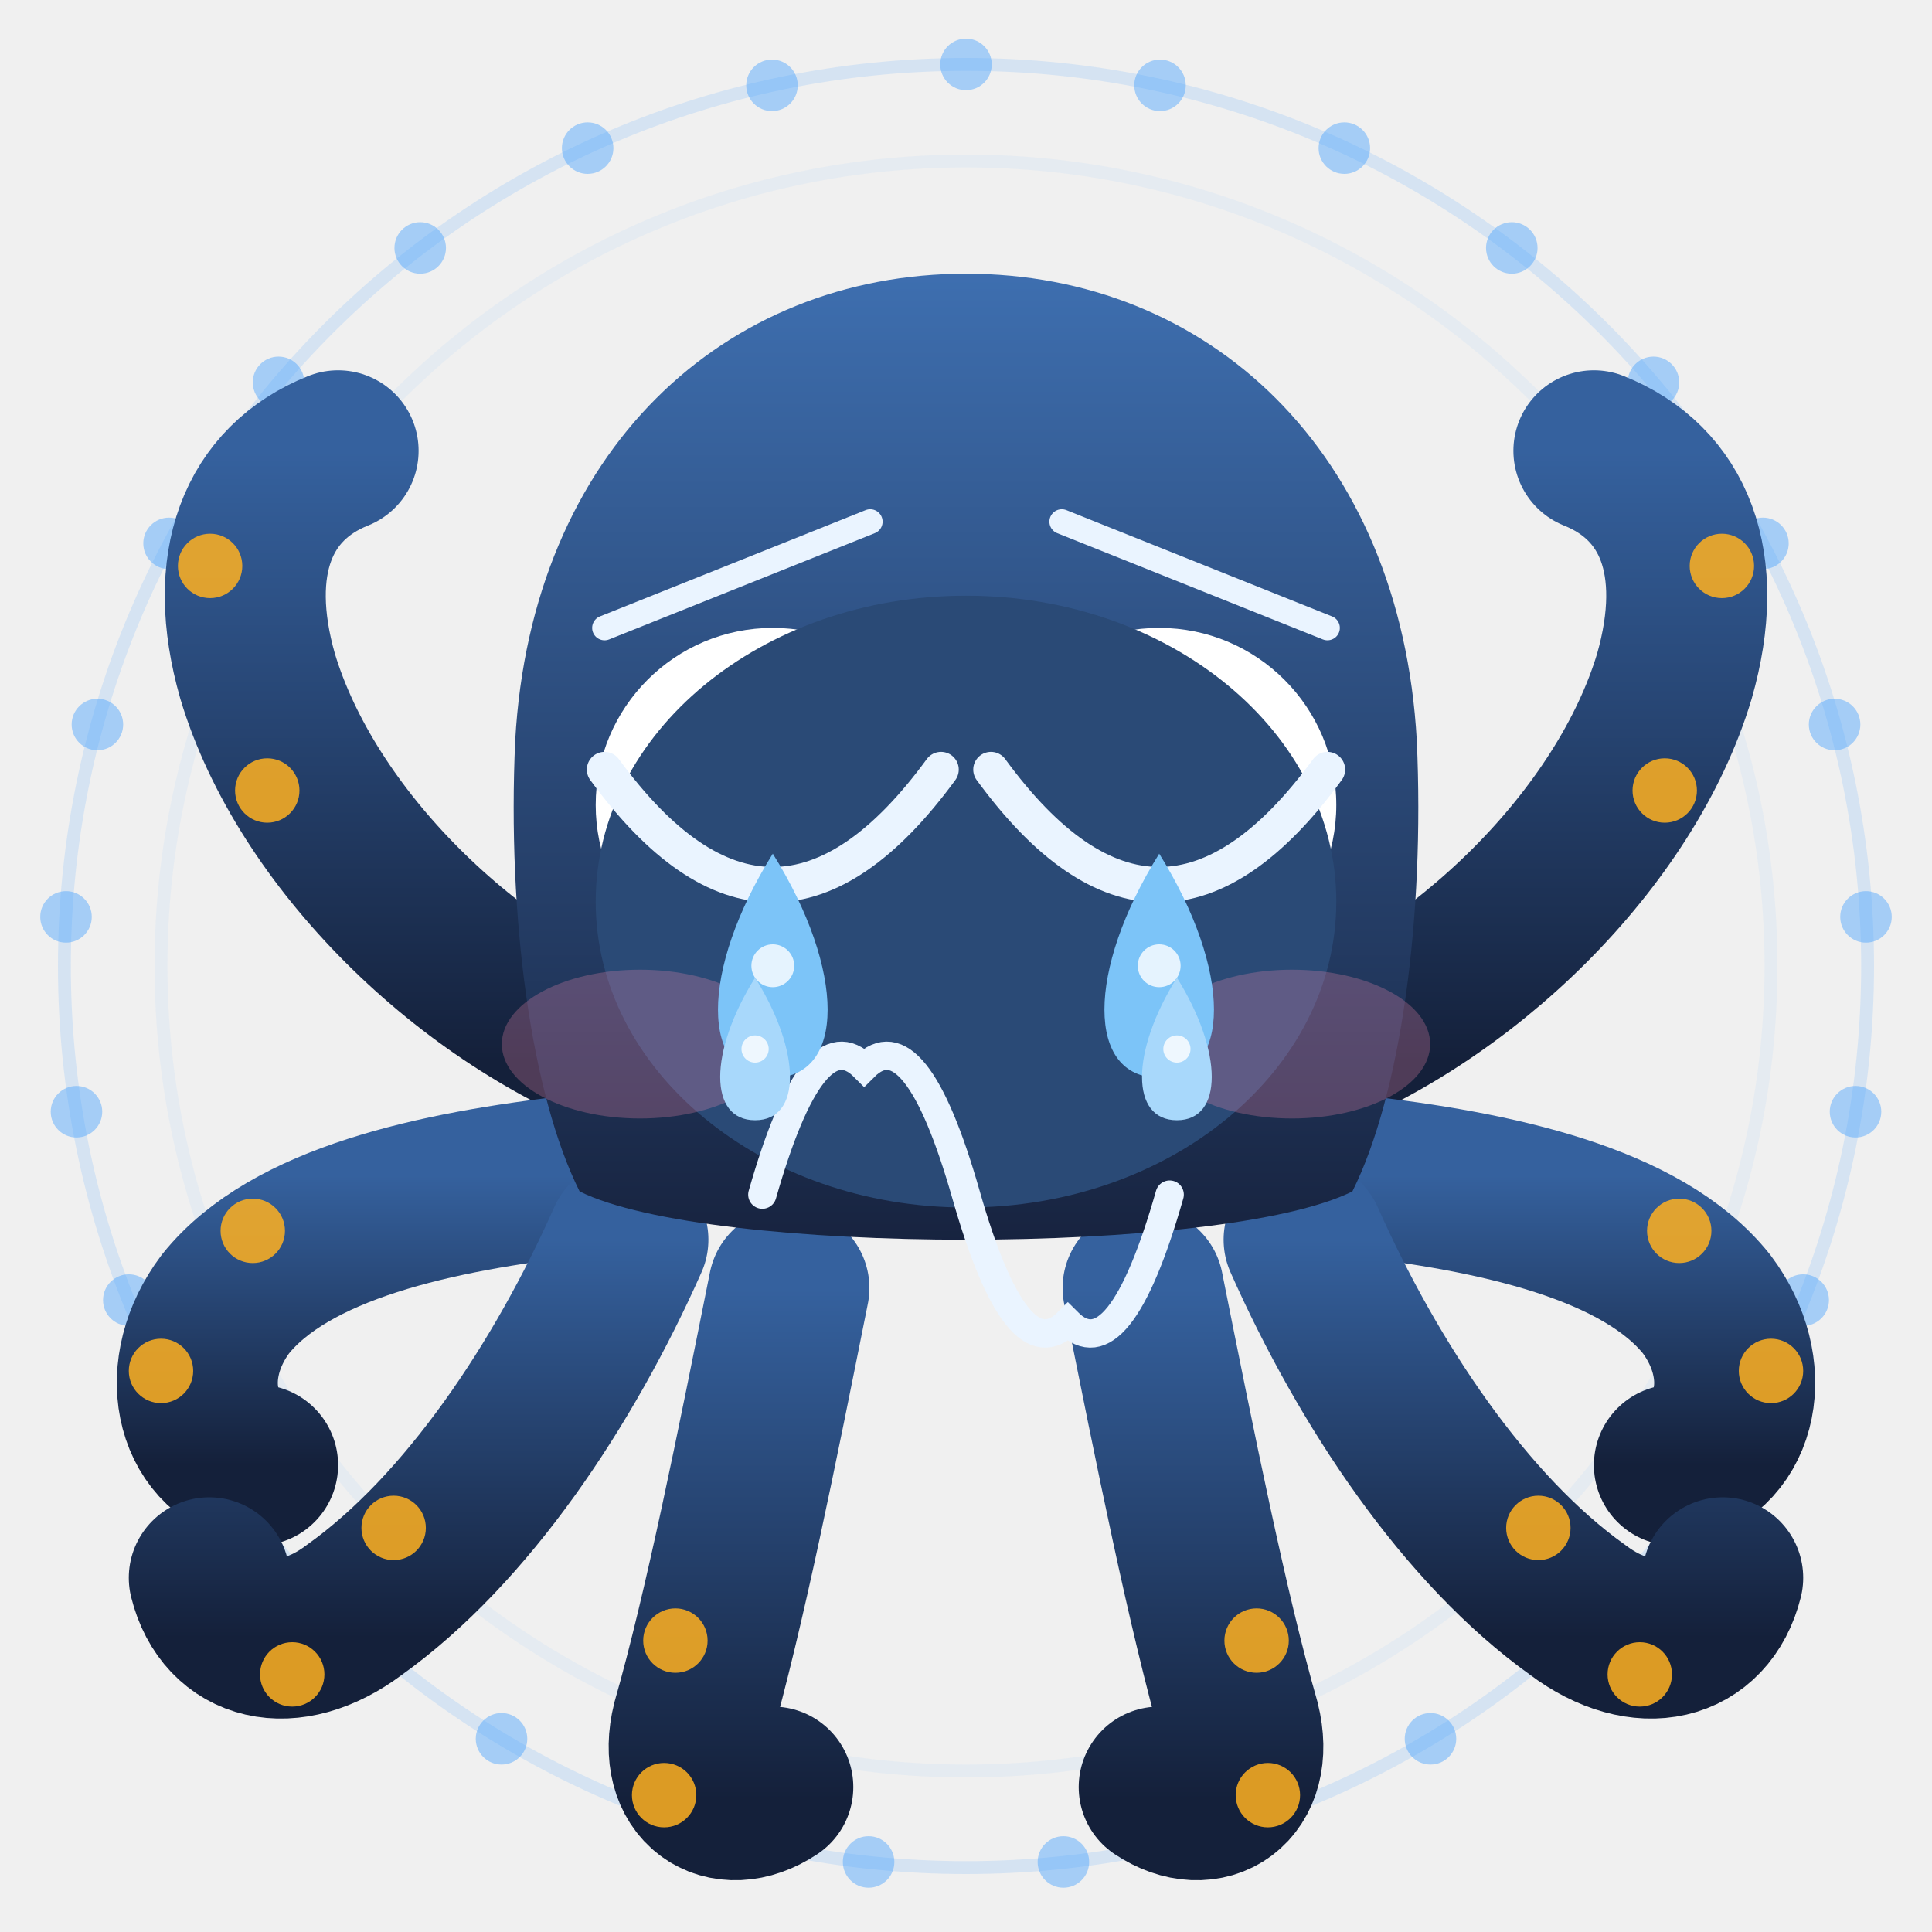
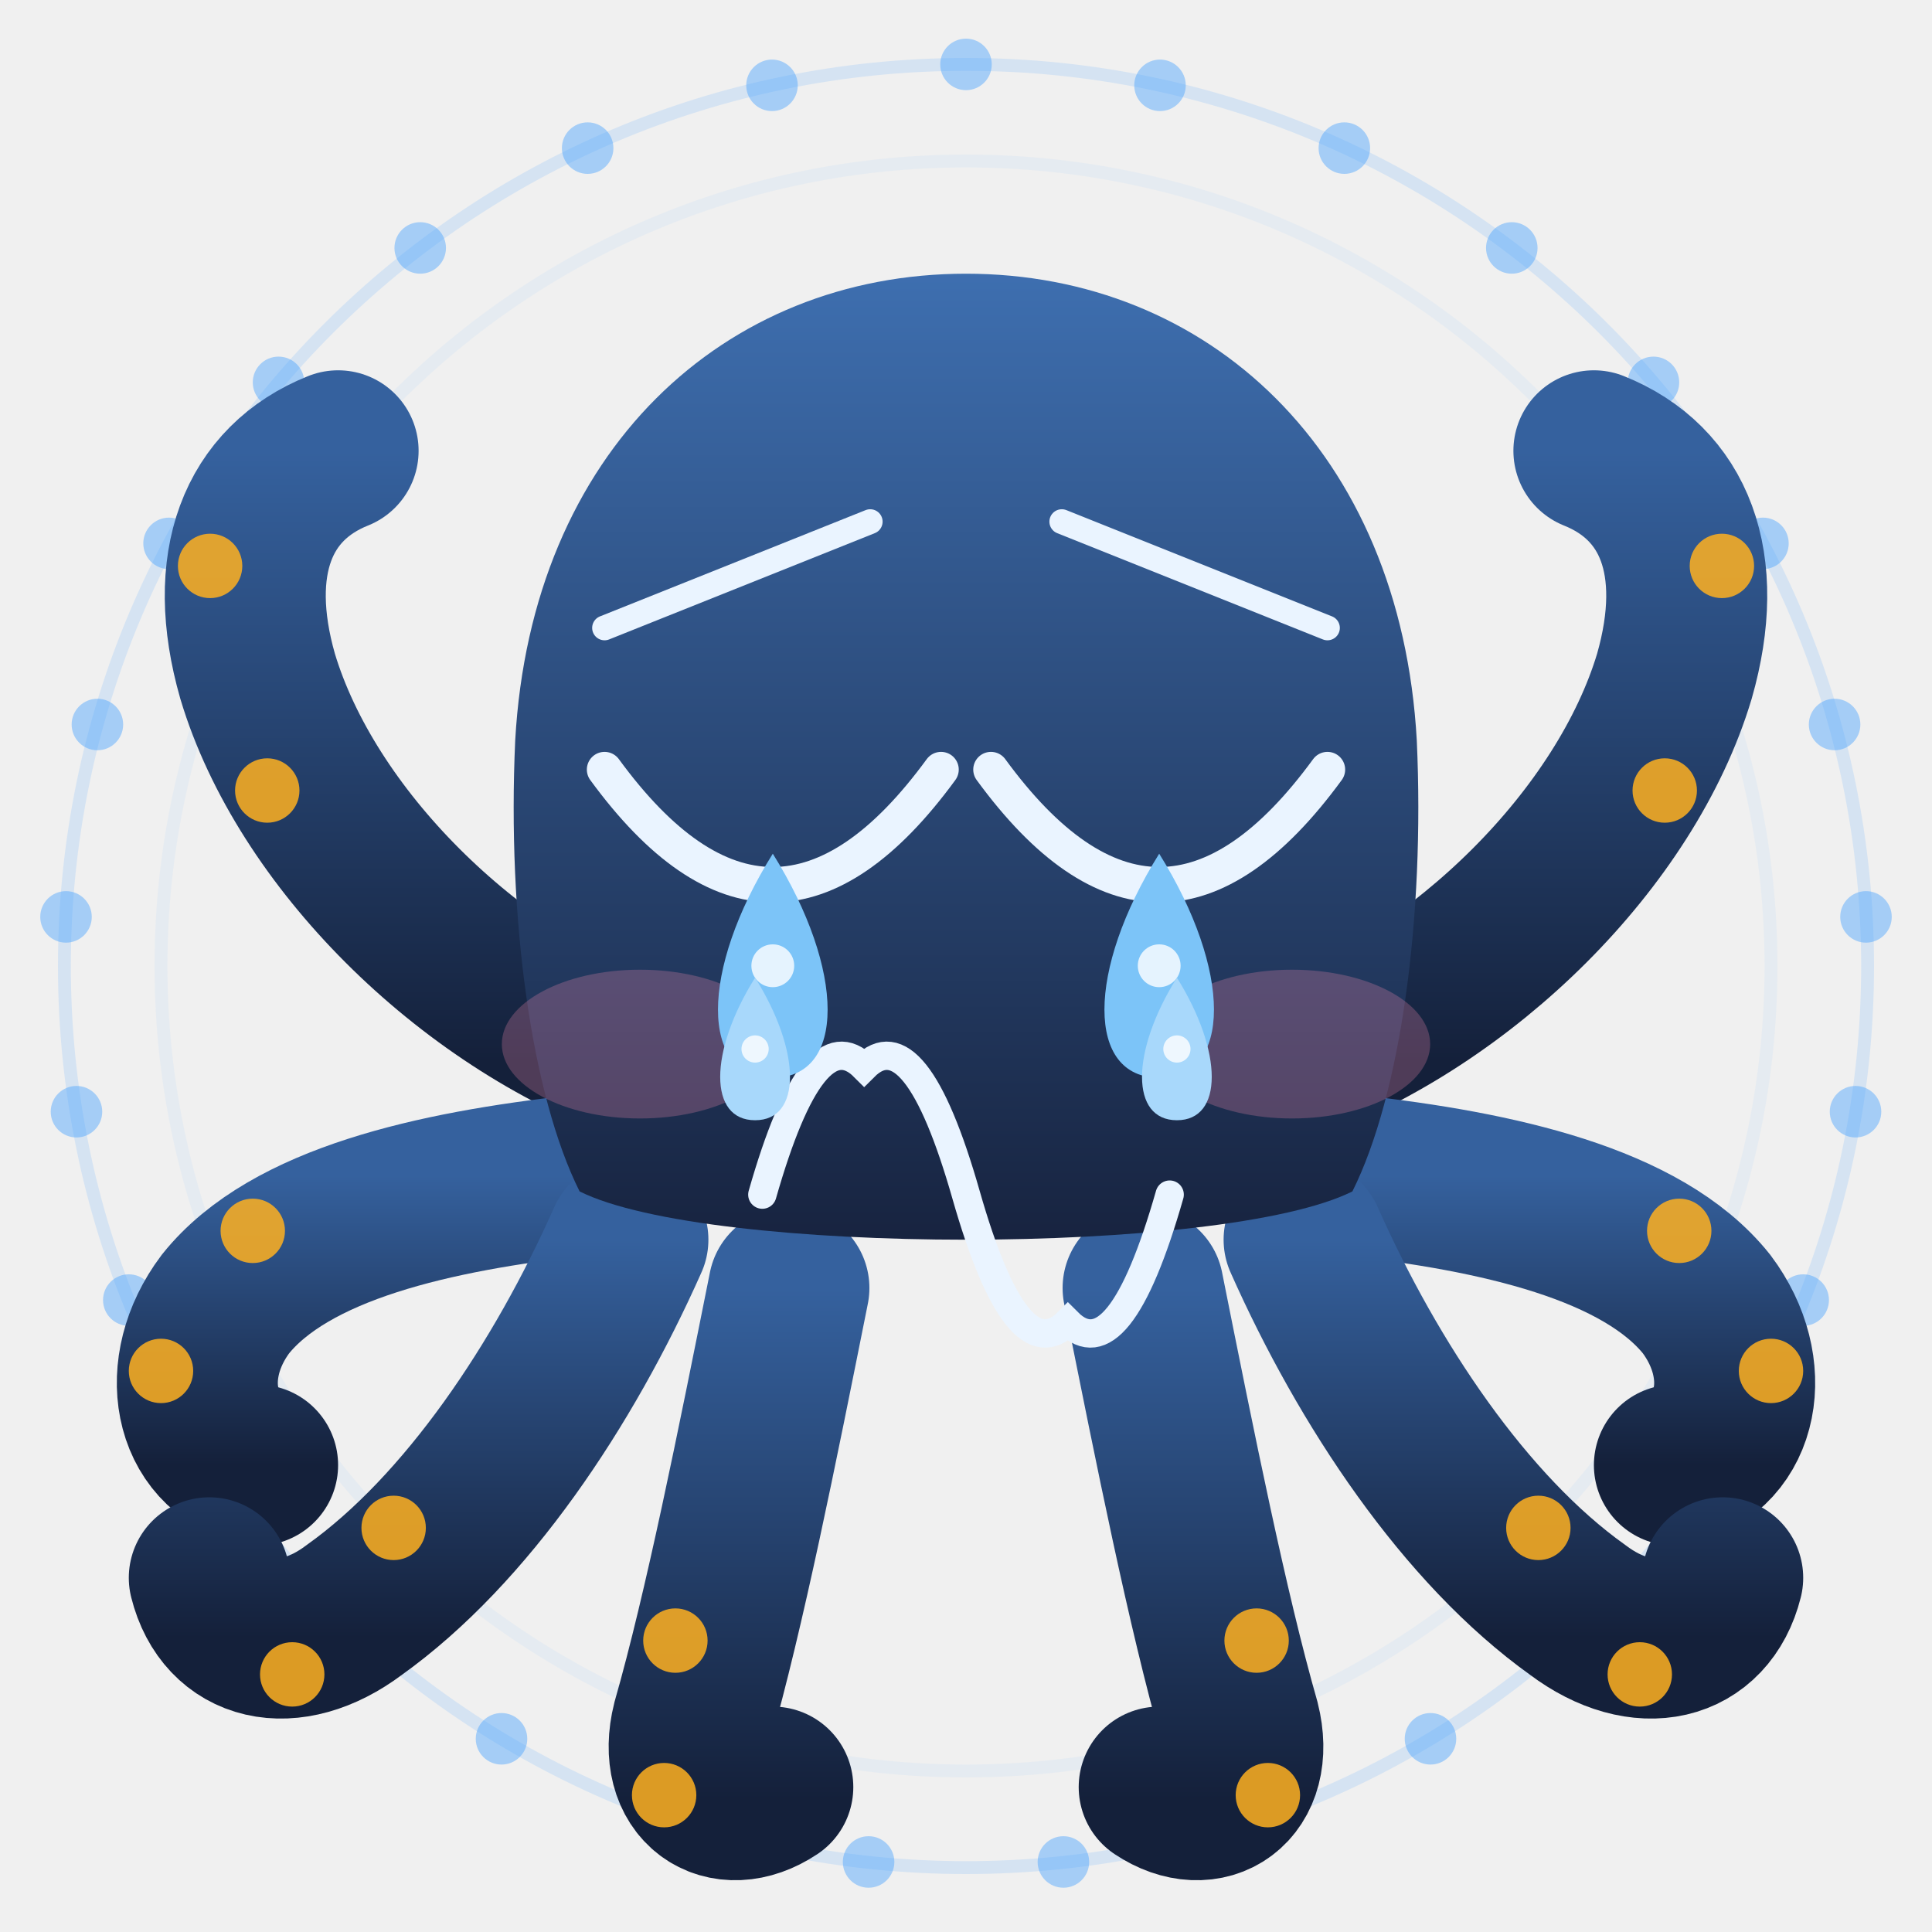
<svg xmlns="http://www.w3.org/2000/svg" viewBox="0 0 240 240" width="240" height="240" role="img" aria-label="阿章 · 哭 Cry">
  <style>
.ex-motion { animation: ex-sob 0.9s ease-in-out infinite; transform-box: fill-box; transform-origin: 50% 50%; }
.ex-anim-tear { animation: ex-tear 1.8s ease-in infinite; transform-box: fill-box; transform-origin: center; }
.ex-anim-sweat { animation: ex-tear 1.5s ease-in infinite; transform-box: fill-box; transform-origin: center; }
.ex-anim-heart { animation: ex-heart 2.2s ease-out infinite; transform-box: fill-box; transform-origin: center; }
.ex-anim-spark { animation: ex-spark 1.9s ease-in-out infinite; transform-box: fill-box; transform-origin: center; }
.ex-anim-rain { animation: ex-rain 1.4s linear infinite; transform-box: fill-box; transform-origin: center; }
.ex-anim-confetti { animation: ex-confetti 2.4s linear infinite; transform-box: fill-box; transform-origin: center; }
.ex-anim-pulse { animation: ex-pulse 1.6s ease-in-out infinite; transform-box: fill-box; transform-origin: center; }
.ex-anim-knock { animation: ex-knock 0.55s ease-in-out infinite; transform-box: fill-box; transform-origin: center; }
.ex-anim-knockline { animation: ex-knockline 0.55s ease-out infinite; transform-box: fill-box; transform-origin: center; }
.ex-anim-palm { animation: ex-palm 0.9s ease-in-out infinite; transform-box: fill-box; transform-origin: center; }
.ex-anim-steam { animation: ex-steam 1.8s ease-out infinite; transform-box: fill-box; transform-origin: center; }
.ex-anim-shock { animation: ex-shock 0.5s ease-in-out infinite; transform-box: fill-box; transform-origin: center; }
.ex-anim-please { animation: ex-please 1.4s ease-in-out infinite; transform-box: fill-box; transform-origin: center; }
.ex-anim-drift { animation: ex-drift 4.5s ease-in-out infinite; transform-box: fill-box; transform-origin: center; }
@keyframes ex-sob { 0%,100% { transform: translateY(0); } 50% { transform: translateY(7.04px); } }
@keyframes ex-tear { 0% { transform: translateY(0); opacity: 0; } 18% { opacity: 1; } 100% { transform: translateY(24.2px); opacity: 0; } }
@keyframes ex-heart { 0% { transform: translateY(0) scale(.65); opacity: 0; } 20% { opacity: 1; } 100% { transform: translateY(-39.6px) scale(1.15); opacity: 0; } }
@keyframes ex-spark { 0%,100% { transform: scale(.6) rotate(0deg); opacity: .3; } 50% { transform: scale(1.15) rotate(25deg); opacity: 1; } }
@keyframes ex-rain { 0% { transform: translateY(0); opacity: 0; } 20% { opacity: 1; } 100% { transform: translateY(26.4px); opacity: 0; } }
@keyframes ex-confetti { 0% { transform: translateY(-7.7px) rotate(0deg); opacity: 1; } 100% { transform: translateY(35.2px) rotate(200deg); opacity: 0; } }
@keyframes ex-pulse { 0%,100% { transform: scale(1); opacity: .35; } 50% { transform: scale(1.18); opacity: .7; } }
@keyframes ex-knock { 0%,100% { transform: translateX(9.9px); } 35% { transform: translateX(0); } }
@keyframes ex-knockline { 0%,100% { transform: scaleX(.6); opacity: .35; } 35% { transform: scaleX(1); opacity: 1; } }
@keyframes ex-palm { 0%,100% { transform: translateY(0) rotate(0deg); } 50% { transform: translateY(-2.64px) rotate(-4deg); } }
@keyframes ex-steam { 0% { transform: translateY(0); opacity: .7; } 100% { transform: translateY(-19.8px); opacity: 0; } }
@keyframes ex-shock { 0%,100% { transform: scaleX(.7); opacity: .4; } 50% { transform: scaleX(1.25); opacity: 1; } }
@keyframes ex-please { 0%,100% { transform: translateY(0); } 50% { transform: translateY(-3.96px); } }
@keyframes ex-drift { 0%,100% { transform: translateY(0); } 50% { transform: translateY(-4.4px); } }
@media (prefers-reduced-motion: reduce) {
  .ex-motion, [class*="ex-anim-"] { animation: none !important; }
}
</style>
  <g class="ex-motion ex-cry">
    <g class="ex-base">
      <defs>
        <linearGradient id="petBody" x1="0" y1="0" x2="0" y2="1">
          <stop offset="0" stop-color="#3E6FB0" />
          <stop offset="1" stop-color="#17233F" />
        </linearGradient>
        <linearGradient id="petArm" x1="0" y1="0" x2="0" y2="1">
          <stop offset="0" stop-color="#35619E" />
          <stop offset="1" stop-color="#14203A" />
        </linearGradient>
      </defs>
      <g fill="none" stroke="#409EFF">
        <circle cx="120" cy="120" r="112" stroke-opacity="0.15" stroke-width="1.6" />
        <circle cx="120" cy="120" r="100" stroke-opacity="0.06" stroke-width="1.6" />
      </g>
      <g fill="#409EFF" fill-opacity="0.42">
        <circle cx="120.0" cy="8.0" r="3.2" />
        <circle cx="144.1" cy="10.6" r="3.2" />
        <circle cx="167.0" cy="18.4" r="3.2" />
        <circle cx="187.8" cy="30.8" r="3.2" />
        <circle cx="205.4" cy="47.5" r="3.2" />
        <circle cx="219.0" cy="67.5" r="3.2" />
        <circle cx="227.9" cy="90.0" r="3.2" />
        <circle cx="231.8" cy="113.9" r="3.2" />
        <circle cx="230.5" cy="138.1" r="3.2" />
        <circle cx="224.0" cy="161.5" r="3.2" />
        <circle cx="212.7" cy="182.9" r="3.2" />
        <circle cx="197.0" cy="201.3" r="3.2" />
        <circle cx="177.7" cy="216.0" r="3.2" />
        <circle cx="155.8" cy="226.1" r="3.2" />
        <circle cx="132.1" cy="231.3" r="3.2" />
        <circle cx="107.9" cy="231.3" r="3.2" />
        <circle cx="84.2" cy="226.1" r="3.2" />
        <circle cx="62.3" cy="216.0" r="3.2" />
        <circle cx="43.0" cy="201.3" r="3.2" />
        <circle cx="27.3" cy="182.9" r="3.2" />
        <circle cx="16.0" cy="161.5" r="3.2" />
        <circle cx="9.5" cy="138.1" r="3.2" />
        <circle cx="8.2" cy="113.9" r="3.2" />
        <circle cx="12.1" cy="90.0" r="3.2" />
        <circle cx="21.0" cy="67.5" r="3.2" />
        <circle cx="34.6" cy="47.5" r="3.2" />
        <circle cx="52.2" cy="30.8" r="3.2" />
        <circle cx="73.0" cy="18.4" r="3.2" />
        <circle cx="95.9" cy="10.6" r="3.2" />
      </g>
      <g id="azArms">
        <g fill="none" stroke="url(#petArm)" stroke-width="20" stroke-linecap="round">
          <path d="M80 132 C58 124 38 104 32 84 C28 70 32 60 42 56" />
          <path d="M72 146 C54 148 36 152 28 162 C22 170 24 180 32 182" />
          <path d="M78 154 C70 172 58 190 44 200 C36 206 28 204 26 196" />
          <path d="M98 160 C94 180 90 200 86 214 C84 222 90 226 96 222" />
        </g>
        <g fill="#FFB020" fill-opacity="0.85">
          <circle cx="33.2" cy="98.2" r="4" />
          <circle cx="26.1" cy="70.3" r="4" />
          <circle cx="31.4" cy="152.9" r="4" />
          <circle cx="20.0" cy="170.3" r="4" />
          <circle cx="48.9" cy="189.8" r="4" />
          <circle cx="36.3" cy="208.0" r="4" />
          <circle cx="83.9" cy="203.8" r="4" />
          <circle cx="82.5" cy="223.0" r="4" />
        </g>
      </g>
      <use href="#azArms" transform="translate(240,0) scale(-1,1)" />
      <path d="M120 34 C150 34 174 56 176 92 C177 114 174 136 168 148 C152 156 88 156 72 148 C66 136 63 114 64 92 C66 56 90 34 120 34 Z" fill="url(#petBody)" />
-       <path d="M112 131 Q120 139 128 131" fill="none" stroke="#16213E" stroke-width="3.4" stroke-linecap="round" opacity="0.7" />
-       <g>
-         <circle cx="96" cy="100" r="22" fill="#FFFFFF" />
-         <circle cx="144" cy="100" r="22" fill="#FFFFFF" />
-         <circle cx="96" cy="100" r="13" fill="#409EFF" />
-         <circle cx="144" cy="100" r="13" fill="#409EFF" />
-         <circle cx="96" cy="100" r="7" fill="#16213E" />
-         <circle cx="144" cy="100" r="7" fill="#16213E" />
-         <circle cx="89.5" cy="93.5" r="4.2" fill="#FFFFFF" />
-         <circle cx="137.5" cy="93.5" r="4.2" fill="#FFFFFF" />
-       </g>
-       <ellipse cx="96" cy="100" rx="23" ry="0" fill="#294673">
-     
-   </ellipse>
-       <ellipse cx="144" cy="100" rx="23" ry="0" fill="#294673">
-     
-   </ellipse>
    </g>
    <g class="ex-face">
-       <ellipse cx="120" cy="112" rx="46" ry="38" fill="#2A4A76" />
      <path d="M 75.1,78 L 108.1,64.8" stroke="#EAF4FF" stroke-width="3.08" stroke-linecap="round" />
      <path d="M 164.9,78 L 131.9,64.8" stroke="#EAF4FF" stroke-width="3.08" stroke-linecap="round" />
      <path d="M 75.1,95.6 Q 96,124.2 116.9,95.6" fill="none" stroke="#EAF4FF" stroke-width="4.4" stroke-linecap="round" />
      <path d="M 123.1,95.6 Q 144,124.2 164.9,95.6" fill="none" stroke="#EAF4FF" stroke-width="4.4" stroke-linecap="round" />
      <path d="M 94.7,148.4 Q 101.03,126.22 107.35,132.56 Q 113.67,126.22 120,148.4 Q 126.33,170.58 132.65,164.24 Q 138.97,170.58 145.3,148.4" fill="none" stroke="#EAF4FF" stroke-width="3.52" stroke-linecap="round" />
      <ellipse cx="79.5" cy="129.7" rx="17.16" ry="9.24" fill="#FF8FB3" opacity="0.25" />
      <ellipse cx="160.5" cy="129.7" rx="17.16" ry="9.24" fill="#FF8FB3" opacity="0.25" />
      <g transform="translate(0 0)">
        <path class="ex-anim-tear" style="animation-delay:0.0s" d="M 96,106.05 C 105.08,120.57 105.08,133.88 96,133.88 C 86.92,133.88 86.92,120.57 96,106.05 Z" fill="#7CC4F8" />
        <circle cx="96" cy="119.97" r="2.66" fill="#FFFFFF" opacity=".8" />
      </g>
      <g transform="translate(0 0)">
        <path class="ex-anim-tear" style="animation-delay:0.55s" d="M 144,106.05 C 153.07,120.57 153.07,133.88 144,133.88 C 134.93,133.88 134.93,120.57 144,106.05 Z" fill="#7CC4F8" />
        <circle cx="144" cy="119.97" r="2.66" fill="#FFFFFF" opacity=".8" />
      </g>
      <g transform="translate(0 0)">
        <path class="ex-anim-tear" style="animation-delay:0.9s" d="M 93.8,121.45 C 99.58,130.69 99.58,139.16 93.8,139.16 C 88.02,139.16 88.02,130.69 93.8,121.45 Z" fill="#A8D8FB" />
        <circle cx="93.8" cy="130.31" r="1.69" fill="#FFFFFF" opacity=".8" />
      </g>
      <g transform="translate(0 0)">
        <path class="ex-anim-tear" style="animation-delay:1.35s" d="M 146.2,121.45 C 151.97,130.69 151.97,139.16 146.2,139.16 C 140.42,139.16 140.42,130.69 146.2,121.45 Z" fill="#A8D8FB" />
        <circle cx="146.2" cy="130.31" r="1.69" fill="#FFFFFF" opacity=".8" />
      </g>
    </g>
  </g>
</svg>
